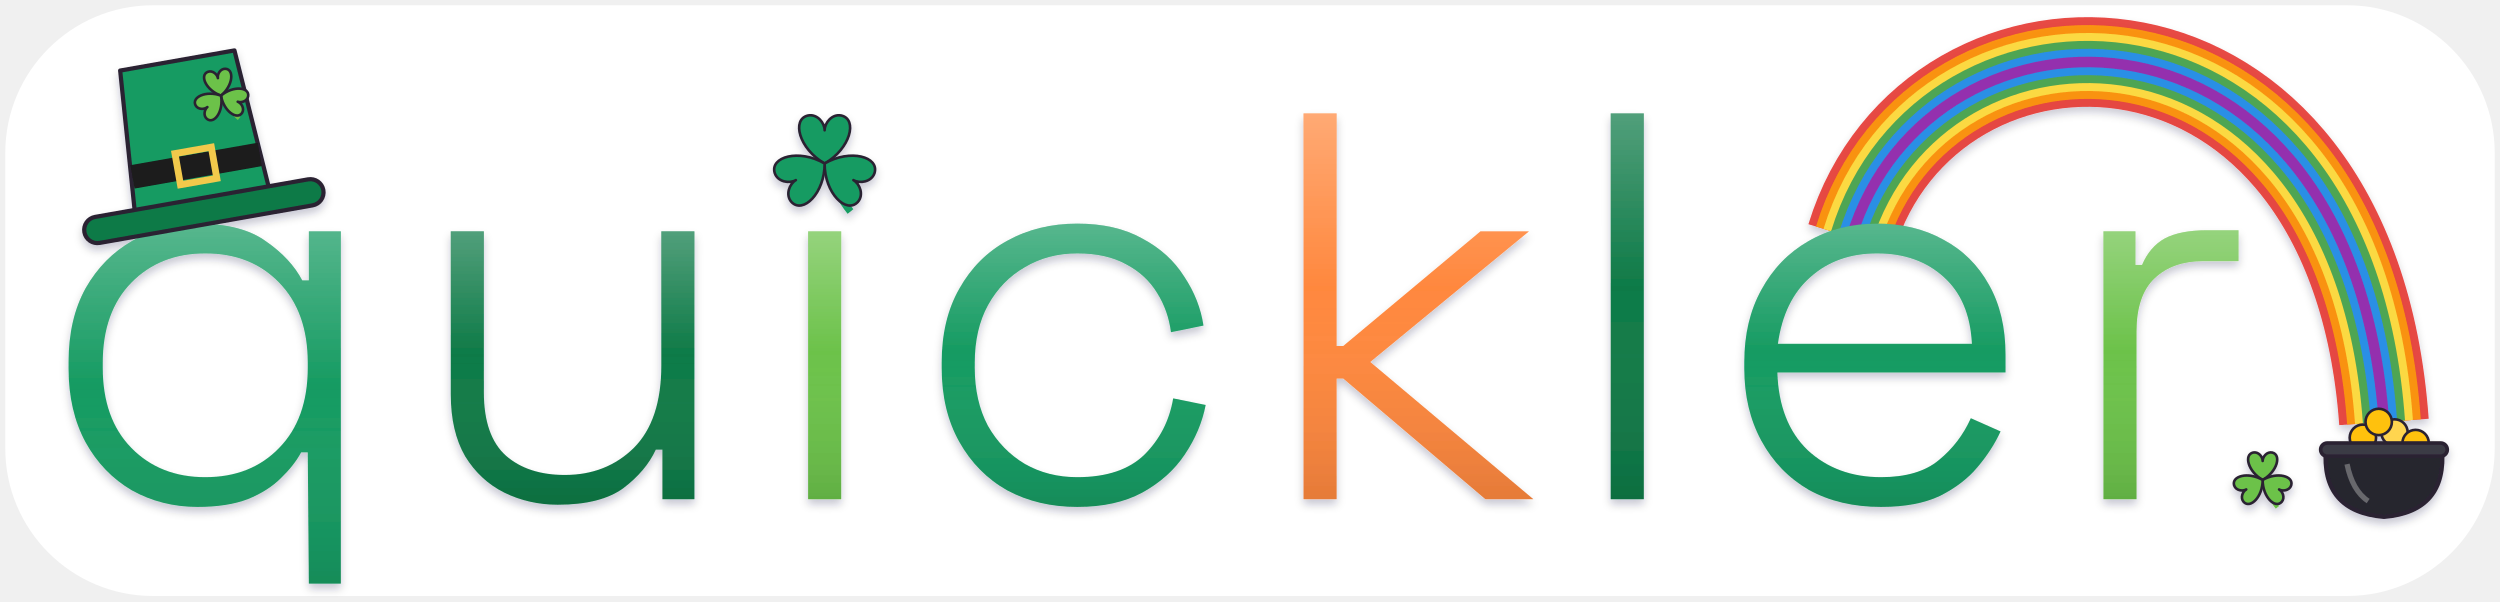
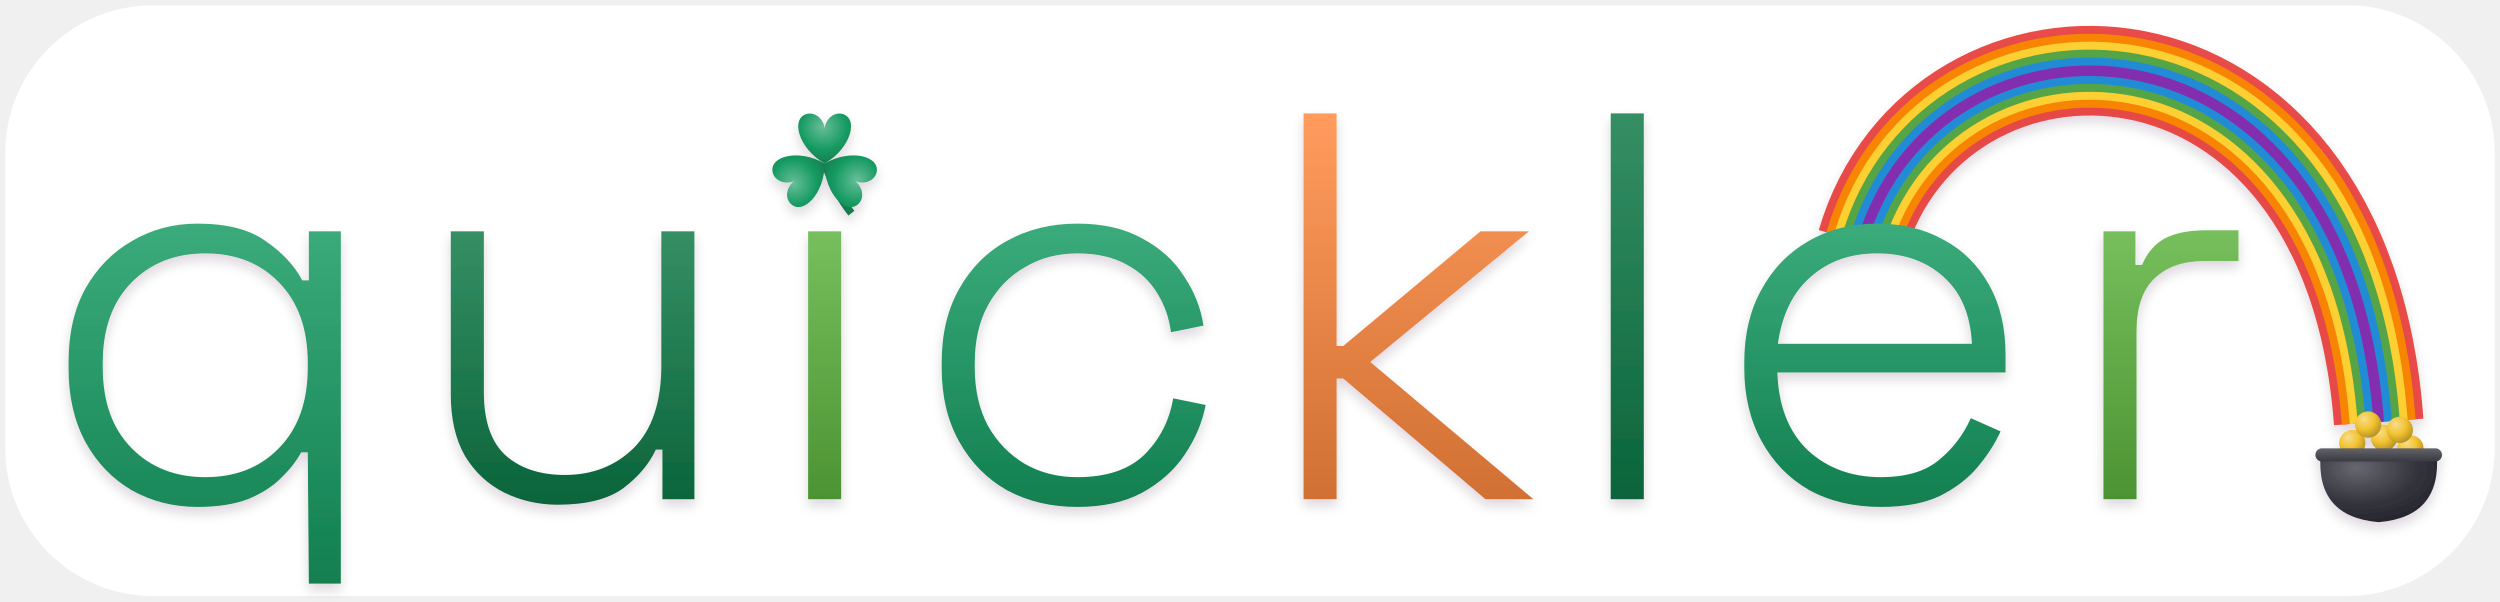
- <svg xmlns="http://www.w3.org/2000/svg" width="1896" height="456" viewBox="-12 -32 948 228" role="img" aria-label="Quickler St Patrick's Day logo">
+ <svg xmlns="http://www.w3.org/2000/svg" width="1896" height="456" viewBox="-12 -32 948 228" role="img" aria-label="Quickler logo">
  <defs>
-     <filter id="ds" x="-5%" y="-10%" width="110%" height="130%">
-       <feDropShadow dx="0" dy="2" stdDeviation="1.6" flood-color="#1b1030" flood-opacity=".22" />
+     <filter id="lift" x="-6%" y="-12%" width="112%" height="134%">
+       <feDropShadow dx="0" dy="2.5" stdDeviation="2.2" flood-color="#241830" flood-opacity=".16" />
    </filter>
-     <linearGradient id="shine" x1="0" y1="0" x2="0" y2="1">
-       <stop stop-color="#fff" stop-opacity=".28" />
-       <stop offset=".45" stop-color="#fff" stop-opacity="0" />
-       <stop offset="1" stop-color="#000" stop-opacity=".10" />
+     <linearGradient id="L169B62" x1="0" y1="0" x2="0" y2="1">
+       <stop stop-color="#3BAB7B" />
+       <stop offset="1" stop-color="#127F50" />
+     </linearGradient>
+     <linearGradient id="L0E7A47" x1="0" y1="0" x2="0" y2="1">
+       <stop stop-color="#358F64" />
+       <stop offset="1" stop-color="#0B643A" />
+     </linearGradient>
+     <linearGradient id="LFF883E" x1="0" y1="0" x2="0" y2="1">
+       <stop stop-color="#FF9B5D" />
+       <stop offset="1" stop-color="#D17033" />
+     </linearGradient>
+     <linearGradient id="L5DB33E" x1="0" y1="0" x2="0" y2="1">
+       <stop stop-color="#77BF5D" />
+       <stop offset="1" stop-color="#4C9333" />
+     </linearGradient>
+     <linearGradient id="Lpg" x1="0" y1="0" x2="0" y2="1">
+       <stop stop-color="#77BF5D" />
+       <stop offset="1" stop-color="#4C9333" />
+     </linearGradient>
+     <radialGradient id="sh" cx="0.5" cy="0.3" r="0.8" fx="0.46" fy="0.26">
+       <stop stop-color="#68BE99" />
+       <stop offset=".55" stop-color="#169B62" />
+       <stop offset="1" stop-color="#10744A" />
+     </radialGradient>
+     <radialGradient id="coin" cx="0.38" cy="0.32" r="0.7" fx="0.34" fy="0.28">
+       <stop stop-color="#F8DD8D" />
+       <stop offset=".55" stop-color="#F2C230" />
+       <stop offset="1" stop-color="#B69224" />
+     </radialGradient>
+     <radialGradient id="pot" cx="0.35" cy="0.25" r="0.9" fx="0.31" fy="0.21">
+       <stop stop-color="#67676E" />
+       <stop offset=".55" stop-color="#34343E" />
+       <stop offset="1" stop-color="#1F1F25" />
+     </radialGradient>
+     <linearGradient id="rim" x1="0" y1="0" x2="0" y2="1">
+       <stop stop-color="#63636B" />
+       <stop offset="1" stop-color="#393941" />
    </linearGradient>
  </defs>
  <rect x="-10" y="-30" width="944" height="224" rx="56" fill="#FFFFFF" />
-   <g filter="url(#ds)">
-     <g opacity=".92">
-       <path d="M690 58 C720 -40 880 -40 892 128" fill="none" stroke="#E53935" stroke-width="34" stroke-linecap="butt" />
-       <path d="M690 58 C720 -40 880 -40 892 128" fill="none" stroke="#FB8C00" stroke-width="28" stroke-linecap="butt" />
-       <path d="M690 58 C720 -40 880 -40 892 128" fill="none" stroke="#FDD835" stroke-width="22" stroke-linecap="butt" />
-       <path d="M690 58 C720 -40 880 -40 892 128" fill="none" stroke="#43A047" stroke-width="16" stroke-linecap="butt" />
-       <path d="M690 58 C720 -40 880 -40 892 128" fill="none" stroke="#1E88E5" stroke-width="10" stroke-linecap="butt" />
-       <path d="M690 58 C720 -40 880 -40 892 128" fill="none" stroke="#8E24AA" stroke-width="4" stroke-linecap="butt" />
+   <g filter="url(#lift)">
+     <path d="M694 60 C722 -36 878 -36 890 128" fill="none" stroke="#E53935" stroke-width="34" opacity=".9" />
+     <path d="M694 60 C722 -36 878 -36 890 128" fill="none" stroke="#FB8C00" stroke-width="28" opacity=".9" />
+     <path d="M694 60 C722 -36 878 -36 890 128" fill="none" stroke="#FDD835" stroke-width="22" opacity=".9" />
+     <path d="M694 60 C722 -36 878 -36 890 128" fill="none" stroke="#43A047" stroke-width="16" opacity=".9" />
+     <path d="M694 60 C722 -36 878 -36 890 128" fill="none" stroke="#1E88E5" stroke-width="10" opacity=".9" />
+     <path d="M694 60 C722 -36 878 -36 890 128" fill="none" stroke="#8E24AA" stroke-width="4" opacity=".9" />
+     <path d="M105.124 189.3L104.706 139.535H102.198C100.387 142.879 97.809 146.153 94.465 149.358C91.26 152.563 87.08 155.21 81.925 157.3C76.77 159.251 70.43 160.226 62.906 160.226C53.849 160.226 45.559 158.136 38.035 153.956C30.65 149.637 24.798 143.576 20.479 135.773C16.16 127.831 14 118.496 14 107.767V105.259C14 94.391 16.16 85.056 20.479 77.253C24.938 69.45 30.859 63.459 38.244 59.279C45.629 54.96 53.849 52.8 62.906 52.8C74.053 52.8 82.691 55.029 88.822 59.488C95.092 63.807 99.69 68.754 102.616 74.327H105.124V55.726H117.246V189.3H105.124ZM65.832 148.94C77.397 148.94 86.732 145.248 93.838 137.863C101.083 130.478 104.706 120.307 104.706 107.349V105.677C104.706 92.719 101.083 82.548 93.838 75.163C86.732 67.778 77.397 64.086 65.832 64.086C54.407 64.086 45.071 67.778 37.826 75.163C30.581 82.548 26.958 92.719 26.958 105.677V107.349C26.958 120.307 30.581 130.478 37.826 137.863C45.071 145.248 54.407 148.94 65.832 148.94Z" fill="url(#L169B62)" />
+     <path d="M199.484 159.39C192.239 159.39 185.481 157.857 179.211 154.792C173.081 151.727 168.134 147.129 164.372 140.998C160.75 134.728 158.938 126.925 158.938 117.59V55.726H171.478V116.754C171.478 127.761 174.265 135.773 179.838 140.789C185.412 145.666 192.866 148.104 202.201 148.104C212.651 148.104 221.36 144.69 228.326 137.863C235.293 130.896 238.776 120.446 238.776 106.513V55.726H251.316V157.3H239.194V138.49H236.686C234.178 143.924 230.068 148.801 224.355 153.12C218.643 157.3 210.352 159.39 199.484 159.39Z" fill="url(#L0E7A47)" />
+     <path d="M396.499 160.226C386.607 160.226 377.759 158.136 369.956 153.956C362.293 149.637 356.232 143.506 351.773 135.564C347.315 127.622 345.085 118.287 345.085 107.558V105.468C345.085 94.6 347.315 85.265 351.773 77.462C356.232 69.52 362.293 63.459 369.956 59.279C377.759 54.96 386.607 52.8 396.499 52.8C406.253 52.8 414.473 54.681 421.161 58.443C427.989 62.066 433.283 66.873 437.045 72.864C440.947 78.716 443.385 84.916 444.36 91.465L432.029 93.973C431.333 88.539 429.591 83.593 426.804 79.134C424.018 74.536 420.116 70.913 415.1 68.266C410.084 65.479 403.884 64.086 396.499 64.086C389.115 64.086 382.496 65.828 376.644 69.311C370.792 72.655 366.125 77.462 362.641 83.732C359.297 89.863 357.625 97.178 357.625 105.677V107.349C357.625 115.848 359.297 123.233 362.641 129.503C366.125 135.634 370.792 140.441 376.644 143.924C382.496 147.268 389.115 148.94 396.499 148.94C407.646 148.94 416.145 146.084 421.997 140.371C427.849 134.519 431.472 127.413 432.865 119.053L445.196 121.561C443.942 128.11 441.295 134.38 437.254 140.371C433.353 146.223 427.989 151.03 421.161 154.792C414.473 158.415 406.253 160.226 396.499 160.226Z" fill="url(#L169B62)" />
+     <path d="M482.302 157.3V11H494.842V99.198H497.35L549.391 55.726H567.783L507.591 105.259L569.455 157.3H551.272L497.35 111.529H494.842V157.3H482.302Z" fill="url(#LFF883E)" />
+     <path d="M598.787 157.3V11H611.327V157.3Z" fill="url(#L0E7A47)" />
+     <path d="M701.266 160.226C690.816 160.226 681.689 158.066 673.886 153.747C666.223 149.288 660.232 143.088 655.912 135.146C651.593 127.204 649.433 118.078 649.433 107.767V105.259C649.433 94.809 651.593 85.683 655.912 77.88C660.232 69.938 666.153 63.807 673.677 59.488C681.341 55.029 690.049 52.8 699.802 52.8C709.277 52.8 717.637 54.82 724.883 58.861C732.267 62.762 738.049 68.475 742.229 75.999C746.409 83.384 748.5 92.231 748.5 102.542V109.23H661.974C662.392 121.909 666.223 131.732 673.469 138.699C680.853 145.526 690.119 148.94 701.266 148.94C710.74 148.94 718.055 146.78 723.211 142.461C728.505 138.142 732.546 132.847 735.333 126.577L746.619 131.593C744.529 136.191 741.603 140.719 737.841 145.178C734.218 149.497 729.48 153.12 723.628 156.046C717.776 158.833 710.322 160.226 701.266 160.226ZM662.182 98.362H735.75C735.193 87.355 731.64 78.925 725.091 73.073C718.543 67.082 710.113 64.086 699.802 64.086C689.631 64.086 681.201 67.082 674.513 73.073C667.825 78.925 663.715 87.355 662.182 98.362Z" fill="url(#L169B62)" />
+     <path d="M785.63 157.3V55.726H797.752V68.475H800.26C802.21 63.877 805.067 60.533 808.829 58.443C812.73 56.353 818.094 55.308 824.922 55.308H836.835V67.012H823.459C815.795 67.012 809.665 69.172 805.067 73.491C800.469 77.81 798.17 84.568 798.17 93.764V157.3H785.63Z" fill="url(#L5DB33E)" />
+     <path d="M294.439 157.3V55.726H306.979V157.3H294.439Z" fill="url(#Lpg)" />
+     <g transform="translate(300.7 30) scale(1.45)">
+       <path d="M0 0 Q3 8 7 13" stroke="#127C4E" stroke-width="2" fill="none" />
+       <path transform="rotate(0)" d="M0 0 C-7 -4 -9 -12 -4.5 -13 C-2 -13.5 0 -11 0 -9 C0 -11 2 -13.5 4.5 -13 C9 -12 7 -4 0 0Z" fill="url(#sh)" />
+       <path transform="rotate(120)" d="M0 0 C-7 -4 -9 -12 -4.5 -13 C-2 -13.5 0 -11 0 -9 C0 -11 2 -13.5 4.5 -13 C9 -12 7 -4 0 0Z" fill="url(#sh)" />
+       <path transform="rotate(240)" d="M0 0 C-7 -4 -9 -12 -4.5 -13 C-2 -13.5 0 -11 0 -9 C0 -11 2 -13.5 4.5 -13 C9 -12 7 -4 0 0Z" fill="url(#sh)" />
    </g>
-     <path d="M105.124 189.3L104.706 139.535H102.198C100.387 142.879 97.809 146.153 94.465 149.358C91.26 152.563 87.08 155.21 81.925 157.3C76.77 159.251 70.43 160.226 62.906 160.226C53.849 160.226 45.559 158.136 38.035 153.956C30.65 149.637 24.798 143.576 20.479 135.773C16.16 127.831 14 118.496 14 107.767V105.259C14 94.391 16.16 85.056 20.479 77.253C24.938 69.45 30.859 63.459 38.244 59.279C45.629 54.96 53.849 52.8 62.906 52.8C74.053 52.8 82.691 55.029 88.822 59.488C95.092 63.807 99.69 68.754 102.616 74.327H105.124V55.726H117.246V189.3H105.124ZM65.832 148.94C77.397 148.94 86.732 145.248 93.838 137.863C101.083 130.478 104.706 120.307 104.706 107.349V105.677C104.706 92.719 101.083 82.548 93.838 75.163C86.732 67.778 77.397 64.086 65.832 64.086C54.407 64.086 45.071 67.778 37.826 75.163C30.581 82.548 26.958 92.719 26.958 105.677V107.349C26.958 120.307 30.581 130.478 37.826 137.863C45.071 145.248 54.407 148.94 65.832 148.94Z" fill="#169B62" />
-     <path d="M199.484 159.39C192.239 159.39 185.481 157.857 179.211 154.792C173.081 151.727 168.134 147.129 164.372 140.998C160.75 134.728 158.938 126.925 158.938 117.59V55.726H171.478V116.754C171.478 127.761 174.265 135.773 179.838 140.789C185.412 145.666 192.866 148.104 202.201 148.104C212.651 148.104 221.36 144.69 228.326 137.863C235.293 130.896 238.776 120.446 238.776 106.513V55.726H251.316V157.3H239.194V138.49H236.686C234.178 143.924 230.068 148.801 224.355 153.12C218.643 157.3 210.352 159.39 199.484 159.39Z" fill="#0E7A47" />
-     <path d="M294.439 157.3V55.726H306.979V157.3H294.439Z" fill="#6CC24A" />
-     <path d="M396.499 160.226C386.607 160.226 377.759 158.136 369.956 153.956C362.293 149.637 356.232 143.506 351.773 135.564C347.315 127.622 345.085 118.287 345.085 107.558V105.468C345.085 94.6 347.315 85.265 351.773 77.462C356.232 69.52 362.293 63.459 369.956 59.279C377.759 54.96 386.607 52.8 396.499 52.8C406.253 52.8 414.473 54.681 421.161 58.443C427.989 62.066 433.283 66.873 437.045 72.864C440.947 78.716 443.385 84.916 444.36 91.465L432.029 93.973C431.333 88.539 429.591 83.593 426.804 79.134C424.018 74.536 420.116 70.913 415.1 68.266C410.084 65.479 403.884 64.086 396.499 64.086C389.115 64.086 382.496 65.828 376.644 69.311C370.792 72.655 366.125 77.462 362.641 83.732C359.297 89.863 357.625 97.178 357.625 105.677V107.349C357.625 115.848 359.297 123.233 362.641 129.503C366.125 135.634 370.792 140.441 376.644 143.924C382.496 147.268 389.115 148.94 396.499 148.94C407.646 148.94 416.145 146.084 421.997 140.371C427.849 134.519 431.472 127.413 432.865 119.053L445.196 121.561C443.942 128.11 441.295 134.38 437.254 140.371C433.353 146.223 427.989 151.03 421.161 154.792C414.473 158.415 406.253 160.226 396.499 160.226Z" fill="#169B62" />
-     <path d="M482.302 157.3V11H494.842V99.198H497.35L549.391 55.726H567.783L507.591 105.259L569.455 157.3H551.272L497.35 111.529H494.842V157.3H482.302Z" fill="#FF883E" />
-     <path d="M598.787 157.3V11H611.327V157.3Z" fill="#0E7A47" />
-     <path d="M701.266 160.226C690.816 160.226 681.689 158.066 673.886 153.747C666.223 149.288 660.232 143.088 655.912 135.146C651.593 127.204 649.433 118.078 649.433 107.767V105.259C649.433 94.809 651.593 85.683 655.912 77.88C660.232 69.938 666.153 63.807 673.677 59.488C681.341 55.029 690.049 52.8 699.802 52.8C709.277 52.8 717.637 54.82 724.883 58.861C732.267 62.762 738.049 68.475 742.229 75.999C746.409 83.384 748.5 92.231 748.5 102.542V109.23H661.974C662.392 121.909 666.223 131.732 673.469 138.699C680.853 145.526 690.119 148.94 701.266 148.94C710.74 148.94 718.055 146.78 723.211 142.461C728.505 138.142 732.546 132.847 735.333 126.577L746.619 131.593C744.529 136.191 741.603 140.719 737.841 145.178C734.218 149.497 729.48 153.12 723.628 156.046C717.776 158.833 710.322 160.226 701.266 160.226ZM662.182 98.362H735.75C735.193 87.355 731.64 78.925 725.091 73.073C718.543 67.082 710.113 64.086 699.802 64.086C689.631 64.086 681.201 67.082 674.513 73.073C667.825 78.925 663.715 87.355 662.182 98.362Z" fill="#169B62" />
-     <path d="M785.63 157.3V55.726H797.752V68.475H800.26C802.21 63.877 805.067 60.533 808.829 58.443C812.73 56.353 818.094 55.308 824.922 55.308H836.835V67.012H823.459C815.795 67.012 809.665 69.172 805.067 73.491C800.469 77.81 798.17 84.568 798.17 93.764V157.3H785.63Z" fill="#6CC24A" />
-     <path d="M105.124 189.3L104.706 139.535H102.198C100.387 142.879 97.809 146.153 94.465 149.358C91.26 152.563 87.08 155.21 81.925 157.3C76.77 159.251 70.43 160.226 62.906 160.226C53.849 160.226 45.559 158.136 38.035 153.956C30.65 149.637 24.798 143.576 20.479 135.773C16.16 127.831 14 118.496 14 107.767V105.259C14 94.391 16.16 85.056 20.479 77.253C24.938 69.45 30.859 63.459 38.244 59.279C45.629 54.96 53.849 52.8 62.906 52.8C74.053 52.8 82.691 55.029 88.822 59.488C95.092 63.807 99.69 68.754 102.616 74.327H105.124V55.726H117.246V189.3H105.124ZM65.832 148.94C77.397 148.94 86.732 145.248 93.838 137.863C101.083 130.478 104.706 120.307 104.706 107.349V105.677C104.706 92.719 101.083 82.548 93.838 75.163C86.732 67.778 77.397 64.086 65.832 64.086C54.407 64.086 45.071 67.778 37.826 75.163C30.581 82.548 26.958 92.719 26.958 105.677V107.349C26.958 120.307 30.581 130.478 37.826 137.863C45.071 145.248 54.407 148.94 65.832 148.94Z" fill="url(#shine)" />
-     <path d="M199.484 159.39C192.239 159.39 185.481 157.857 179.211 154.792C173.081 151.727 168.134 147.129 164.372 140.998C160.75 134.728 158.938 126.925 158.938 117.59V55.726H171.478V116.754C171.478 127.761 174.265 135.773 179.838 140.789C185.412 145.666 192.866 148.104 202.201 148.104C212.651 148.104 221.36 144.69 228.326 137.863C235.293 130.896 238.776 120.446 238.776 106.513V55.726H251.316V157.3H239.194V138.49H236.686C234.178 143.924 230.068 148.801 224.355 153.12C218.643 157.3 210.352 159.39 199.484 159.39Z" fill="url(#shine)" />
-     <path d="M294.439 157.3V55.726H306.979V157.3H294.439Z" fill="url(#shine)" />
-     <path d="M396.499 160.226C386.607 160.226 377.759 158.136 369.956 153.956C362.293 149.637 356.232 143.506 351.773 135.564C347.315 127.622 345.085 118.287 345.085 107.558V105.468C345.085 94.6 347.315 85.265 351.773 77.462C356.232 69.52 362.293 63.459 369.956 59.279C377.759 54.96 386.607 52.8 396.499 52.8C406.253 52.8 414.473 54.681 421.161 58.443C427.989 62.066 433.283 66.873 437.045 72.864C440.947 78.716 443.385 84.916 444.36 91.465L432.029 93.973C431.333 88.539 429.591 83.593 426.804 79.134C424.018 74.536 420.116 70.913 415.1 68.266C410.084 65.479 403.884 64.086 396.499 64.086C389.115 64.086 382.496 65.828 376.644 69.311C370.792 72.655 366.125 77.462 362.641 83.732C359.297 89.863 357.625 97.178 357.625 105.677V107.349C357.625 115.848 359.297 123.233 362.641 129.503C366.125 135.634 370.792 140.441 376.644 143.924C382.496 147.268 389.115 148.94 396.499 148.94C407.646 148.94 416.145 146.084 421.997 140.371C427.849 134.519 431.472 127.413 432.865 119.053L445.196 121.561C443.942 128.11 441.295 134.38 437.254 140.371C433.353 146.223 427.989 151.03 421.161 154.792C414.473 158.415 406.253 160.226 396.499 160.226Z" fill="url(#shine)" />
-     <path d="M482.302 157.3V11H494.842V99.198H497.35L549.391 55.726H567.783L507.591 105.259L569.455 157.3H551.272L497.35 111.529H494.842V157.3H482.302Z" fill="url(#shine)" />
-     <path d="M598.787 157.3V11H611.327V157.3Z" fill="url(#shine)" />
-     <path d="M701.266 160.226C690.816 160.226 681.689 158.066 673.886 153.747C666.223 149.288 660.232 143.088 655.912 135.146C651.593 127.204 649.433 118.078 649.433 107.767V105.259C649.433 94.809 651.593 85.683 655.912 77.88C660.232 69.938 666.153 63.807 673.677 59.488C681.341 55.029 690.049 52.8 699.802 52.8C709.277 52.8 717.637 54.82 724.883 58.861C732.267 62.762 738.049 68.475 742.229 75.999C746.409 83.384 748.5 92.231 748.5 102.542V109.23H661.974C662.392 121.909 666.223 131.732 673.469 138.699C680.853 145.526 690.119 148.94 701.266 148.94C710.74 148.94 718.055 146.78 723.211 142.461C728.505 138.142 732.546 132.847 735.333 126.577L746.619 131.593C744.529 136.191 741.603 140.719 737.841 145.178C734.218 149.497 729.48 153.12 723.628 156.046C717.776 158.833 710.322 160.226 701.266 160.226ZM662.182 98.362H735.75C735.193 87.355 731.64 78.925 725.091 73.073C718.543 67.082 710.113 64.086 699.802 64.086C689.631 64.086 681.201 67.082 674.513 73.073C667.825 78.925 663.715 87.355 662.182 98.362Z" fill="url(#shine)" />
-     <path d="M785.63 157.3V55.726H797.752V68.475H800.26C802.21 63.877 805.067 60.533 808.829 58.443C812.73 56.353 818.094 55.308 824.922 55.308H836.835V67.012H823.459C815.795 67.012 809.665 69.172 805.067 73.491C800.469 77.81 798.17 84.568 798.17 93.764V157.3H785.63Z" fill="url(#shine)" />
-     <g transform="rotate(-10 66 52)">
-       <path d="M40 46 L44 -10 H88 L92 46Z" fill="#169B62" stroke="#2B2233" stroke-width="1.6" stroke-linejoin="round" stroke-linecap="round" />
-       <rect x="41.6" y="26" width="49" height="9" fill="#1a1a1a" />
-       <rect x="59" y="24.6" width="14" height="12" fill="none" stroke="#F2C94C" stroke-width="2.6" />
-       <rect x="20" y="43" width="92" height="10" rx="5" fill="#0E7A47" stroke="#2B2233" stroke-width="1.6" stroke-linejoin="round" stroke-linecap="round" />
-       <g transform="translate(80 6) scale(0.75)">
-         <path d="M0 0 Q3 8 7 13" stroke="#6CC24A" stroke-width="2" fill="none" />
-         <path transform="rotate(0)" d="M0 0 C-7 -4 -9 -12 -4.5 -13 C-2 -13.5 0 -11 0 -9 C0 -11 2 -13.5 4.5 -13 C9 -12 7 -4 0 0Z" fill="#6CC24A" stroke="#2B2233" stroke-width="1.333" stroke-linejoin="round" stroke-linecap="round" />
-         <path transform="rotate(120)" d="M0 0 C-7 -4 -9 -12 -4.5 -13 C-2 -13.5 0 -11 0 -9 C0 -11 2 -13.5 4.5 -13 C9 -12 7 -4 0 0Z" fill="#6CC24A" stroke="#2B2233" stroke-width="1.333" stroke-linejoin="round" stroke-linecap="round" />
-         <path transform="rotate(240)" d="M0 0 C-7 -4 -9 -12 -4.5 -13 C-2 -13.5 0 -11 0 -9 C0 -11 2 -13.5 4.5 -13 C9 -12 7 -4 0 0Z" fill="#6CC24A" stroke="#2B2233" stroke-width="1.333" stroke-linejoin="round" stroke-linecap="round" />
-       </g>
-     </g>
-     <g transform="translate(300.7 30) scale(1.4)">
-       <path d="M0 0 Q3 8 7 13" stroke="#169B62" stroke-width="2" fill="none" />
-       <path transform="rotate(0)" d="M0 0 C-7 -4 -9 -12 -4.5 -13 C-2 -13.5 0 -11 0 -9 C0 -11 2 -13.5 4.5 -13 C9 -12 7 -4 0 0Z" fill="#169B62" stroke="#2B2233" stroke-width="0.714" stroke-linejoin="round" stroke-linecap="round" />
-       <path transform="rotate(120)" d="M0 0 C-7 -4 -9 -12 -4.5 -13 C-2 -13.5 0 -11 0 -9 C0 -11 2 -13.5 4.5 -13 C9 -12 7 -4 0 0Z" fill="#169B62" stroke="#2B2233" stroke-width="0.714" stroke-linejoin="round" stroke-linecap="round" />
-       <path transform="rotate(240)" d="M0 0 C-7 -4 -9 -12 -4.5 -13 C-2 -13.5 0 -11 0 -9 C0 -11 2 -13.5 4.5 -13 C9 -12 7 -4 0 0Z" fill="#169B62" stroke="#2B2233" stroke-width="0.714" stroke-linejoin="round" stroke-linecap="round" />
-     </g>
-     <g transform="translate(892 148)">
-       <circle cx="-8" cy="-14" r="5" fill="#FFC107" stroke="#2B2233" stroke-width="1" stroke-linejoin="round" stroke-linecap="round" />
-       <circle cx="4" cy="-16" r="5" fill="#FFD54F" stroke="#2B2233" stroke-width="1" stroke-linejoin="round" stroke-linecap="round" />
-       <circle cx="-2" cy="-20" r="5" fill="#FFC107" stroke="#2B2233" stroke-width="1" stroke-linejoin="round" stroke-linecap="round" />
-       <circle cx="12" cy="-12" r="5" fill="#FFC107" stroke="#2B2233" stroke-width="1" stroke-linejoin="round" stroke-linecap="round" />
-       <path d="M-22 -10 H22 Q24 14 0 16 Q-24 14 -22 -10Z" fill="#26262E" stroke="#2B2233" stroke-width="1.6" stroke-linejoin="round" stroke-linecap="round" />
-       <rect x="-24" y="-12" width="48" height="5" rx="2.5" fill="#3A3A44" stroke="#2B2233" stroke-width="1.4" stroke-linejoin="round" stroke-linecap="round" />
-       <path d="M-14 -4 Q-12 6 -6 10" stroke="#fff" stroke-width="2" opacity=".3" fill="none" />
-     </g>
-     <g transform="translate(846 150) scale(0.8)">
-       <path d="M0 0 Q3 8 7 13" stroke="#6CC24A" stroke-width="2" fill="none" />
-       <path transform="rotate(0)" d="M0 0 C-7 -4 -9 -12 -4.5 -13 C-2 -13.5 0 -11 0 -9 C0 -11 2 -13.5 4.5 -13 C9 -12 7 -4 0 0Z" fill="#6CC24A" stroke="#2B2233" stroke-width="1.25" stroke-linejoin="round" stroke-linecap="round" />
-       <path transform="rotate(120)" d="M0 0 C-7 -4 -9 -12 -4.5 -13 C-2 -13.5 0 -11 0 -9 C0 -11 2 -13.5 4.5 -13 C9 -12 7 -4 0 0Z" fill="#6CC24A" stroke="#2B2233" stroke-width="1.25" stroke-linejoin="round" stroke-linecap="round" />
-       <path transform="rotate(240)" d="M0 0 C-7 -4 -9 -12 -4.5 -13 C-2 -13.5 0 -11 0 -9 C0 -11 2 -13.5 4.5 -13 C9 -12 7 -4 0 0Z" fill="#6CC24A" stroke="#2B2233" stroke-width="1.25" stroke-linejoin="round" stroke-linecap="round" />
+     <g transform="translate(890 150)">
+       <circle cx="-10" cy="-14" r="5" fill="url(#coin)" />
+       <circle cx="2" cy="-16" r="5" fill="url(#coin)" />
+       <circle cx="-4" cy="-21" r="5" fill="url(#coin)" />
+       <circle cx="12" cy="-12" r="5" fill="url(#coin)" />
+       <circle cx="8" cy="-19" r="5" fill="url(#coin)" />
+       <path d="M-22 -10 H22 Q24 14 0 16 Q-24 14 -22 -10Z" fill="url(#pot)" />
+       <rect x="-24" y="-12" width="48" height="5" rx="2.5" fill="url(#rim)" />
    </g>
  </g>
</svg>
